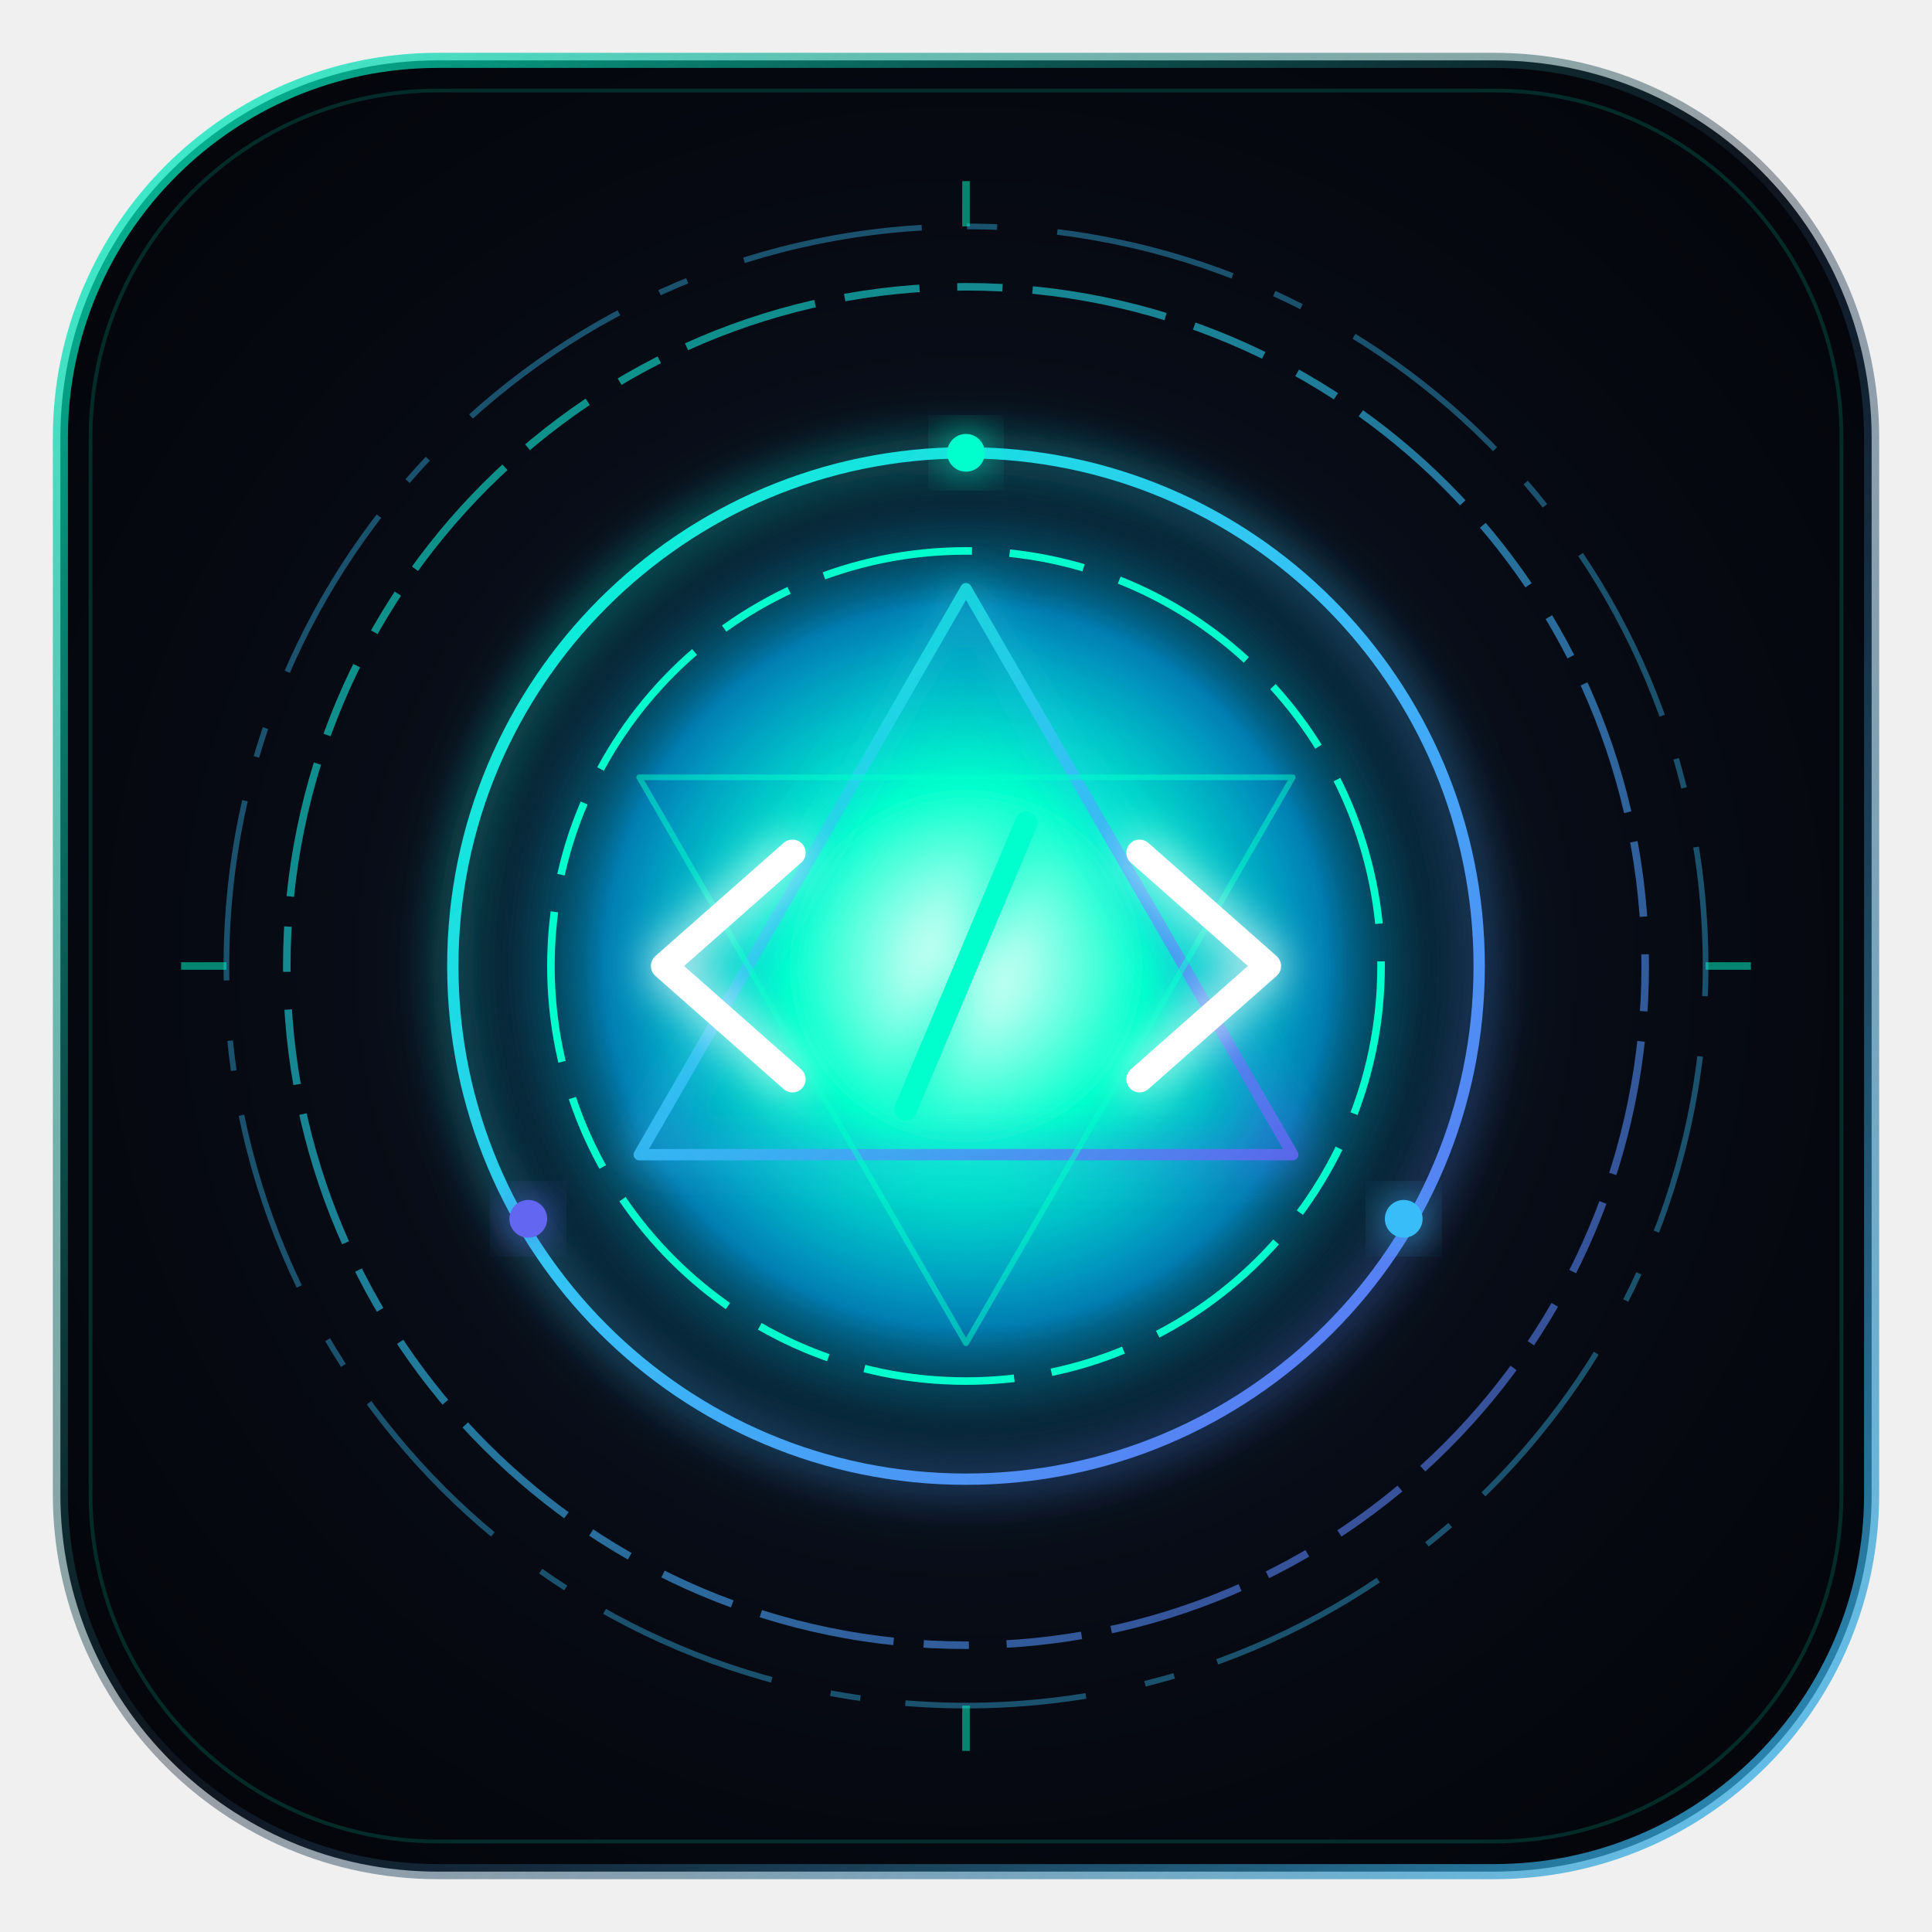
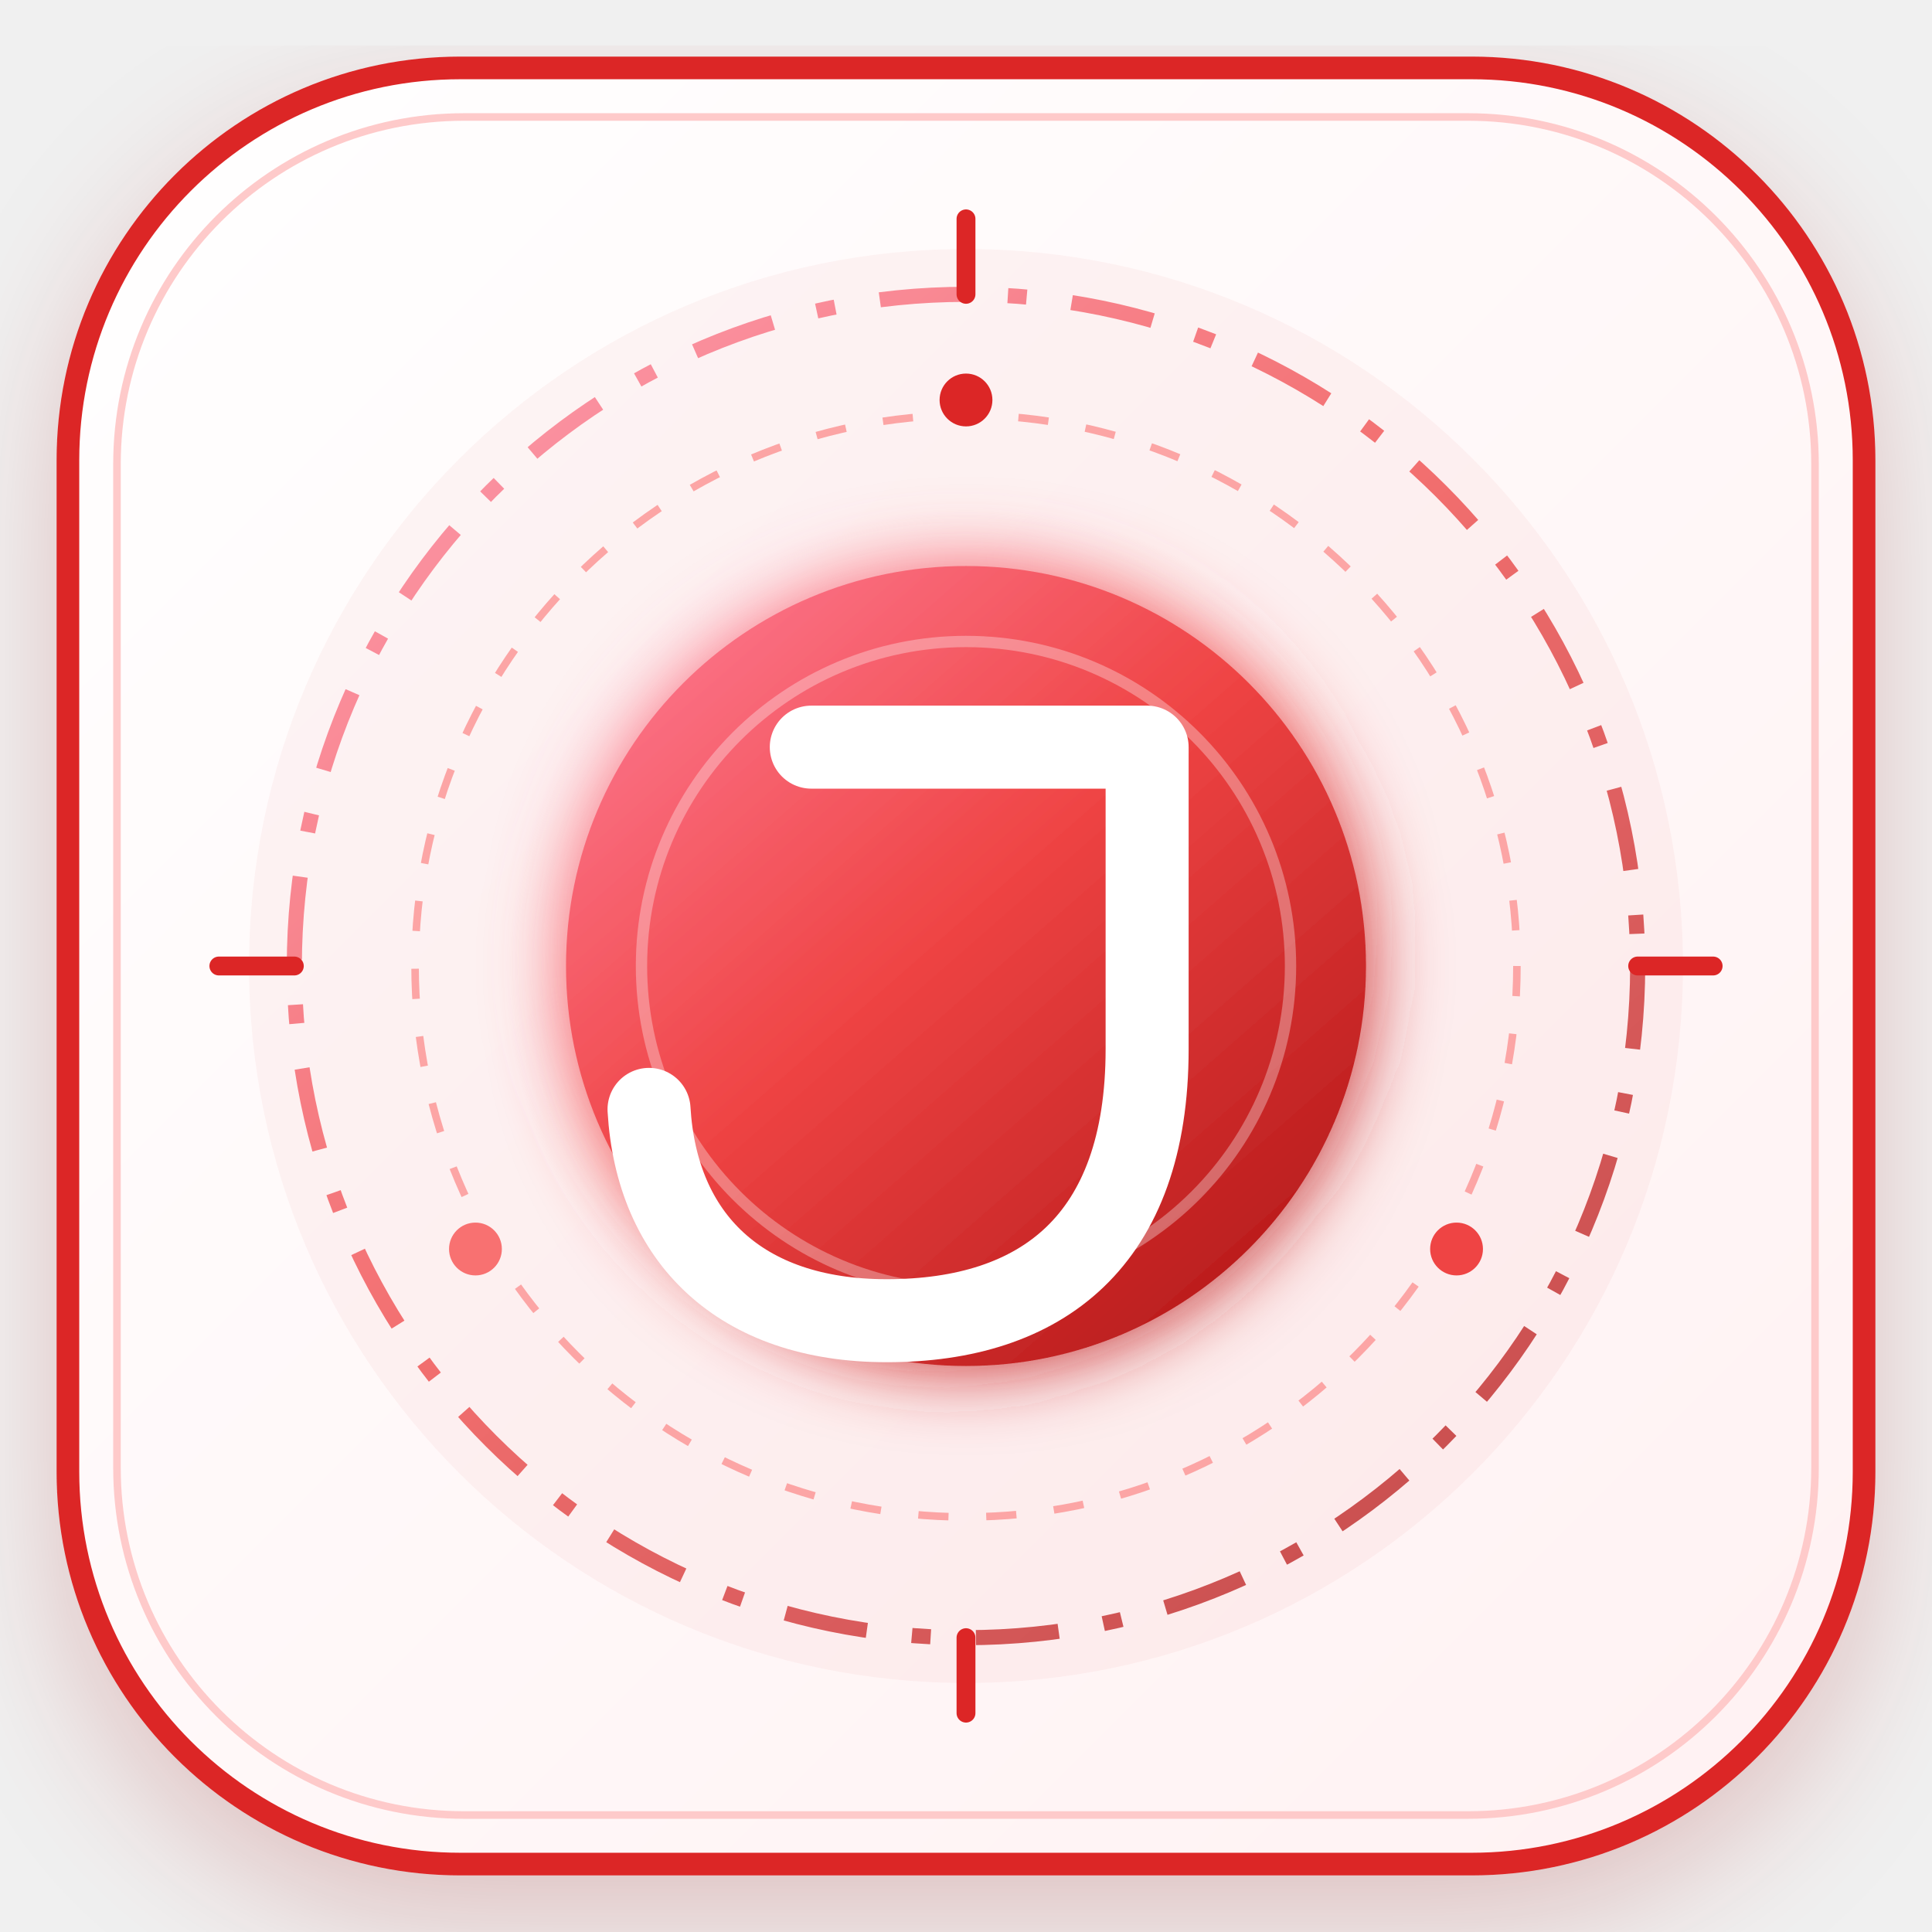
<svg xmlns="http://www.w3.org/2000/svg" viewBox="0 0 512 512" width="512" height="512">
  <defs>
-     <radialGradient id="bgGrad" cx="50%" cy="50%" r="75%" fx="50%" fy="50%">
-       <stop offset="0%" stop-color="#0e1726" />
-       <stop offset="60%" stop-color="#060911" />
-       <stop offset="100%" stop-color="#020307" />
-     </radialGradient>
-     <filter id="cyanGlow" x="-50%" y="-50%" width="200%" height="200%">
-       <feGaussianBlur stdDeviation="12" result="blur1" />
-       <feGaussianBlur stdDeviation="24" result="blur2" />
-       <feMerge>
-         <feMergeNode in="blur2" />
-         <feMergeNode in="blur1" />
-         <feMergeNode in="SourceGraphic" />
-       </feMerge>
-     </filter>
-     <filter id="coreGlow" x="-50%" y="-50%" width="200%" height="200%">
-       <feGaussianBlur stdDeviation="6" result="blur" />
+     <linearGradient id="card" x1="0%" y1="0%" x2="100%" y2="100%">
+       <stop offset="0%" stop-color="#ffffff" />
+       <stop offset="100%" stop-color="#fff1f2" />
+     </linearGradient>
+     <linearGradient id="jarvisRed" x1="15%" y1="10%" x2="85%" y2="90%">
+       <stop offset="0%" stop-color="#fb7185" />
+       <stop offset="45%" stop-color="#ef4444" />
+       <stop offset="100%" stop-color="#b91c1c" />
+     </linearGradient>
+     <filter id="redGlow" x="-50%" y="-50%" width="200%" height="200%">
+       <feGaussianBlur stdDeviation="10" result="blur" />
      <feMerge>
        <feMergeNode in="blur" />
        <feMergeNode in="SourceGraphic" />
      </feMerge>
    </filter>
-     <linearGradient id="cyanBlue" x1="0%" y1="0%" x2="100%" y2="100%">
-       <stop offset="0%" stop-color="#00ffcc" />
-       <stop offset="50%" stop-color="#38bdf8" />
-       <stop offset="100%" stop-color="#6366f1" />
-     </linearGradient>
-     <linearGradient id="shieldBorder" x1="0%" y1="0%" x2="100%" y2="100%">
-       <stop offset="0%" stop-color="#00ffcc" stop-opacity="0.8" />
-       <stop offset="50%" stop-color="#1e293b" stop-opacity="0.4" />
-       <stop offset="100%" stop-color="#38bdf8" stop-opacity="0.8" />
-     </linearGradient>
-     <radialGradient id="coreLight" cx="50%" cy="50%" r="50%">
-       <stop offset="0%" stop-color="#ffffff" />
-       <stop offset="40%" stop-color="#00ffcc" />
-       <stop offset="80%" stop-color="#0284c7" stop-opacity="0.6" />
-       <stop offset="100%" stop-color="#000000" stop-opacity="0" />
-     </radialGradient>
+     <filter id="cardShadow" x="-20%" y="-20%" width="140%" height="140%">
+       <feDropShadow dx="0" dy="12" stdDeviation="18" flood-color="#991b1b" flood-opacity="0.2" />
+     </filter>
  </defs>
-   <rect x="16" y="16" width="480" height="480" rx="100" fill="url(#bgGrad)" stroke="url(#shieldBorder)" stroke-width="4" />
-   <rect x="24" y="24" width="464" height="464" rx="92" fill="none" stroke="#00ffcc" stroke-opacity="0.15" stroke-width="1" />
-   <circle cx="256" cy="256" r="180" fill="none" stroke="url(#cyanBlue)" stroke-width="2" stroke-dasharray="12 8 36 8 20 10" opacity="0.6" />
-   <circle cx="256" cy="256" r="196" fill="none" stroke="#38bdf8" stroke-width="1.5" stroke-dasharray="8 16 48 12" opacity="0.4" />
-   <g stroke="#00ffcc" stroke-width="2" opacity="0.5">
-     <line x1="256" y1="48" x2="256" y2="60" />
-     <line x1="256" y1="452" x2="256" y2="464" />
-     <line x1="48" y1="256" x2="60" y2="256" />
-     <line x1="452" y1="256" x2="464" y2="256" />
+   <rect x="18" y="18" width="476" height="476" rx="104" fill="url(#card)" stroke="#dc2626" stroke-width="6" filter="url(#cardShadow)" />
+   <rect x="31" y="31" width="450" height="450" rx="92" fill="none" stroke="#fecaca" stroke-width="2" />
+   <circle cx="256" cy="256" r="190" fill="#dc2626" opacity="0.045" />
+   <circle cx="256" cy="256" r="178" fill="none" stroke="url(#jarvisRed)" stroke-width="4" stroke-dasharray="22 12 5 12" opacity="0.75" />
+   <circle cx="256" cy="256" r="146" fill="none" stroke="#fca5a5" stroke-width="2" stroke-dasharray="8 10" />
+   <g stroke="#dc2626" stroke-width="5" stroke-linecap="round">
+     <line x1="256" y1="58" x2="256" y2="78" />
+     <line x1="256" y1="434" x2="256" y2="454" />
+     <line x1="58" y1="256" x2="78" y2="256" />
+     <line x1="434" y1="256" x2="454" y2="256" />
  </g>
-   <circle cx="256" cy="256" r="120" fill="url(#coreLight)" filter="url(#cyanGlow)" />
-   <circle cx="256" cy="256" r="136" fill="none" stroke="url(#cyanBlue)" stroke-width="3" filter="url(#coreGlow)" />
-   <circle cx="256" cy="256" r="110" fill="none" stroke="#00ffcc" stroke-width="2" stroke-dasharray="40 10 20 10" />
-   <polygon points="256,156 342.6,306 169.4,306" fill="none" stroke="url(#cyanBlue)" stroke-width="3" stroke-linejoin="round" filter="url(#coreGlow)" opacity="0.9" />
-   <polygon points="256,356 169.4,206 342.6,206" fill="none" stroke="#00ffcc" stroke-width="1.5" stroke-linejoin="round" opacity="0.5" />
-   <g filter="url(#coreGlow)">
-     <path d="M 210,226 L 176,256 L 210,286" fill="none" stroke="#ffffff" stroke-width="7" stroke-linecap="round" stroke-linejoin="round" />
-     <path d="M 302,226 L 336,256 L 302,286" fill="none" stroke="#ffffff" stroke-width="7" stroke-linecap="round" stroke-linejoin="round" />
-     <line x1="272" y1="218" x2="240" y2="294" stroke="#00ffcc" stroke-width="6" stroke-linecap="round" />
-   </g>
-   <circle cx="256" cy="120" r="5" fill="#00ffcc" filter="url(#coreGlow)" />
-   <circle cx="372" cy="323" r="5" fill="#38bdf8" filter="url(#coreGlow)" />
-   <circle cx="140" cy="323" r="5" fill="#6366f1" filter="url(#coreGlow)" />
+   <circle cx="256" cy="256" r="106" fill="url(#jarvisRed)" filter="url(#redGlow)" />
+   <circle cx="256" cy="256" r="86" fill="none" stroke="#ffffff" stroke-width="3" opacity="0.32" />
+   <path d="M 215 198 H 304 V 278 C 304 329 276 350 235 350 C 196 350 174 328 172 294" fill="none" stroke="#ffffff" stroke-width="22" stroke-linecap="round" stroke-linejoin="round" />
+   <circle cx="256" cy="106" r="7" fill="#dc2626" />
+   <circle cx="386" cy="331" r="7" fill="#ef4444" />
+   <circle cx="126" cy="331" r="7" fill="#f87171" />
</svg>
